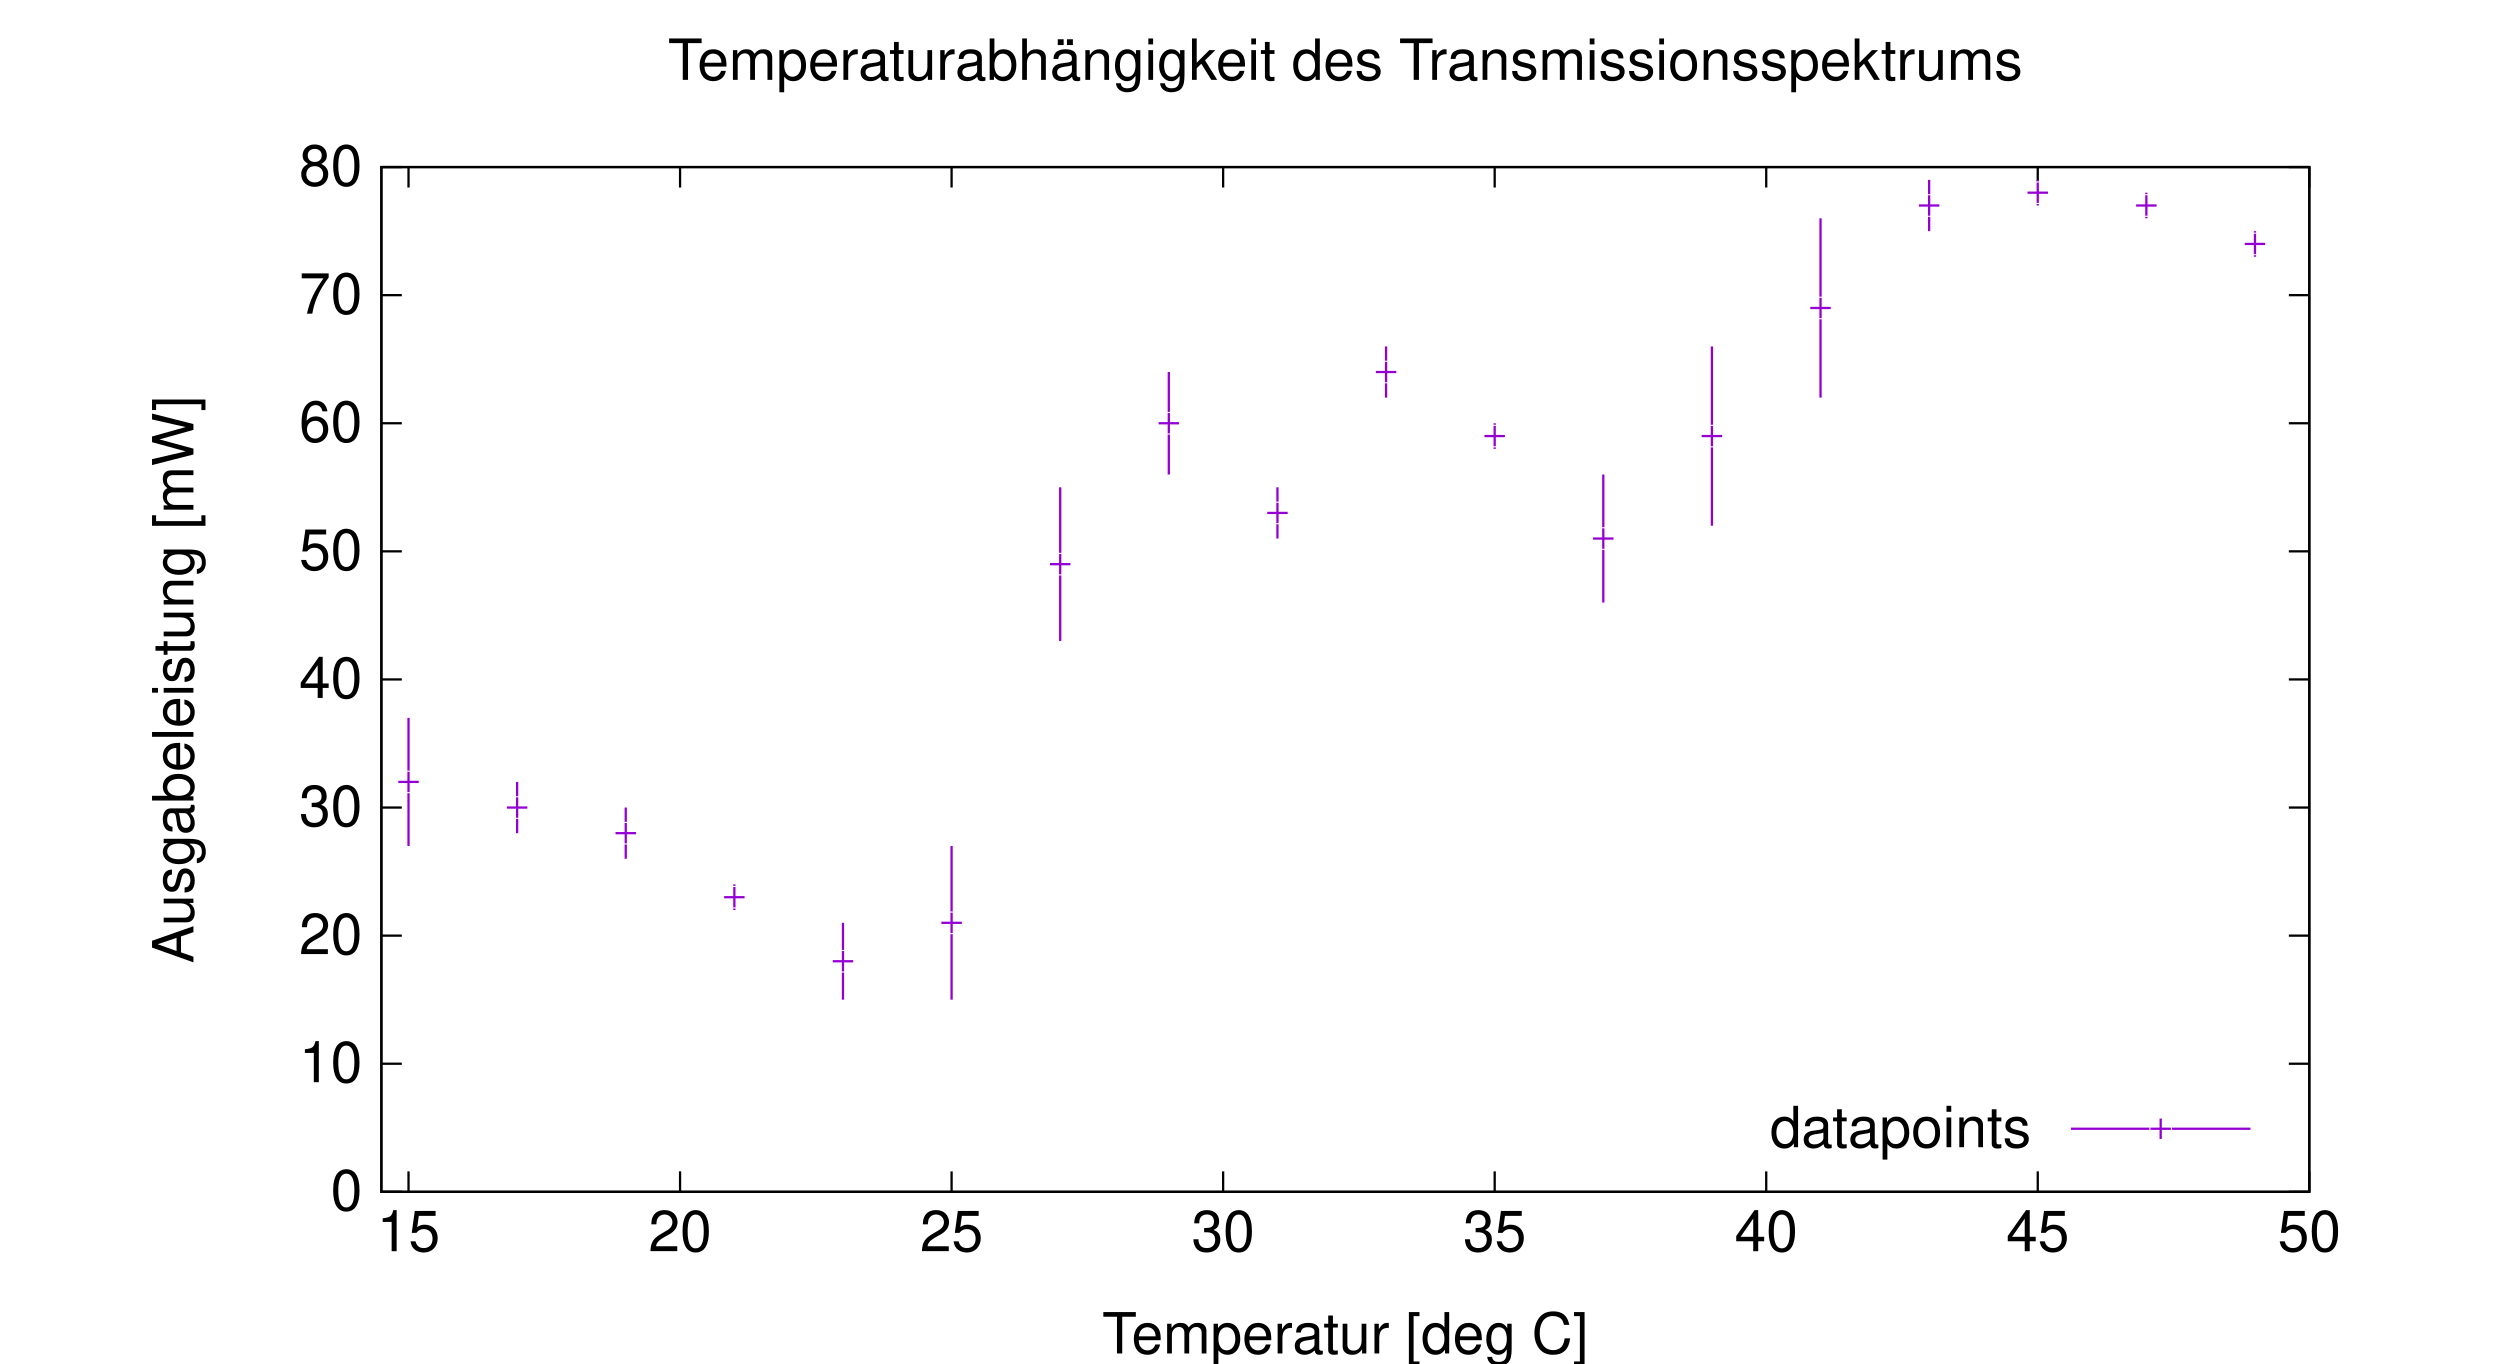
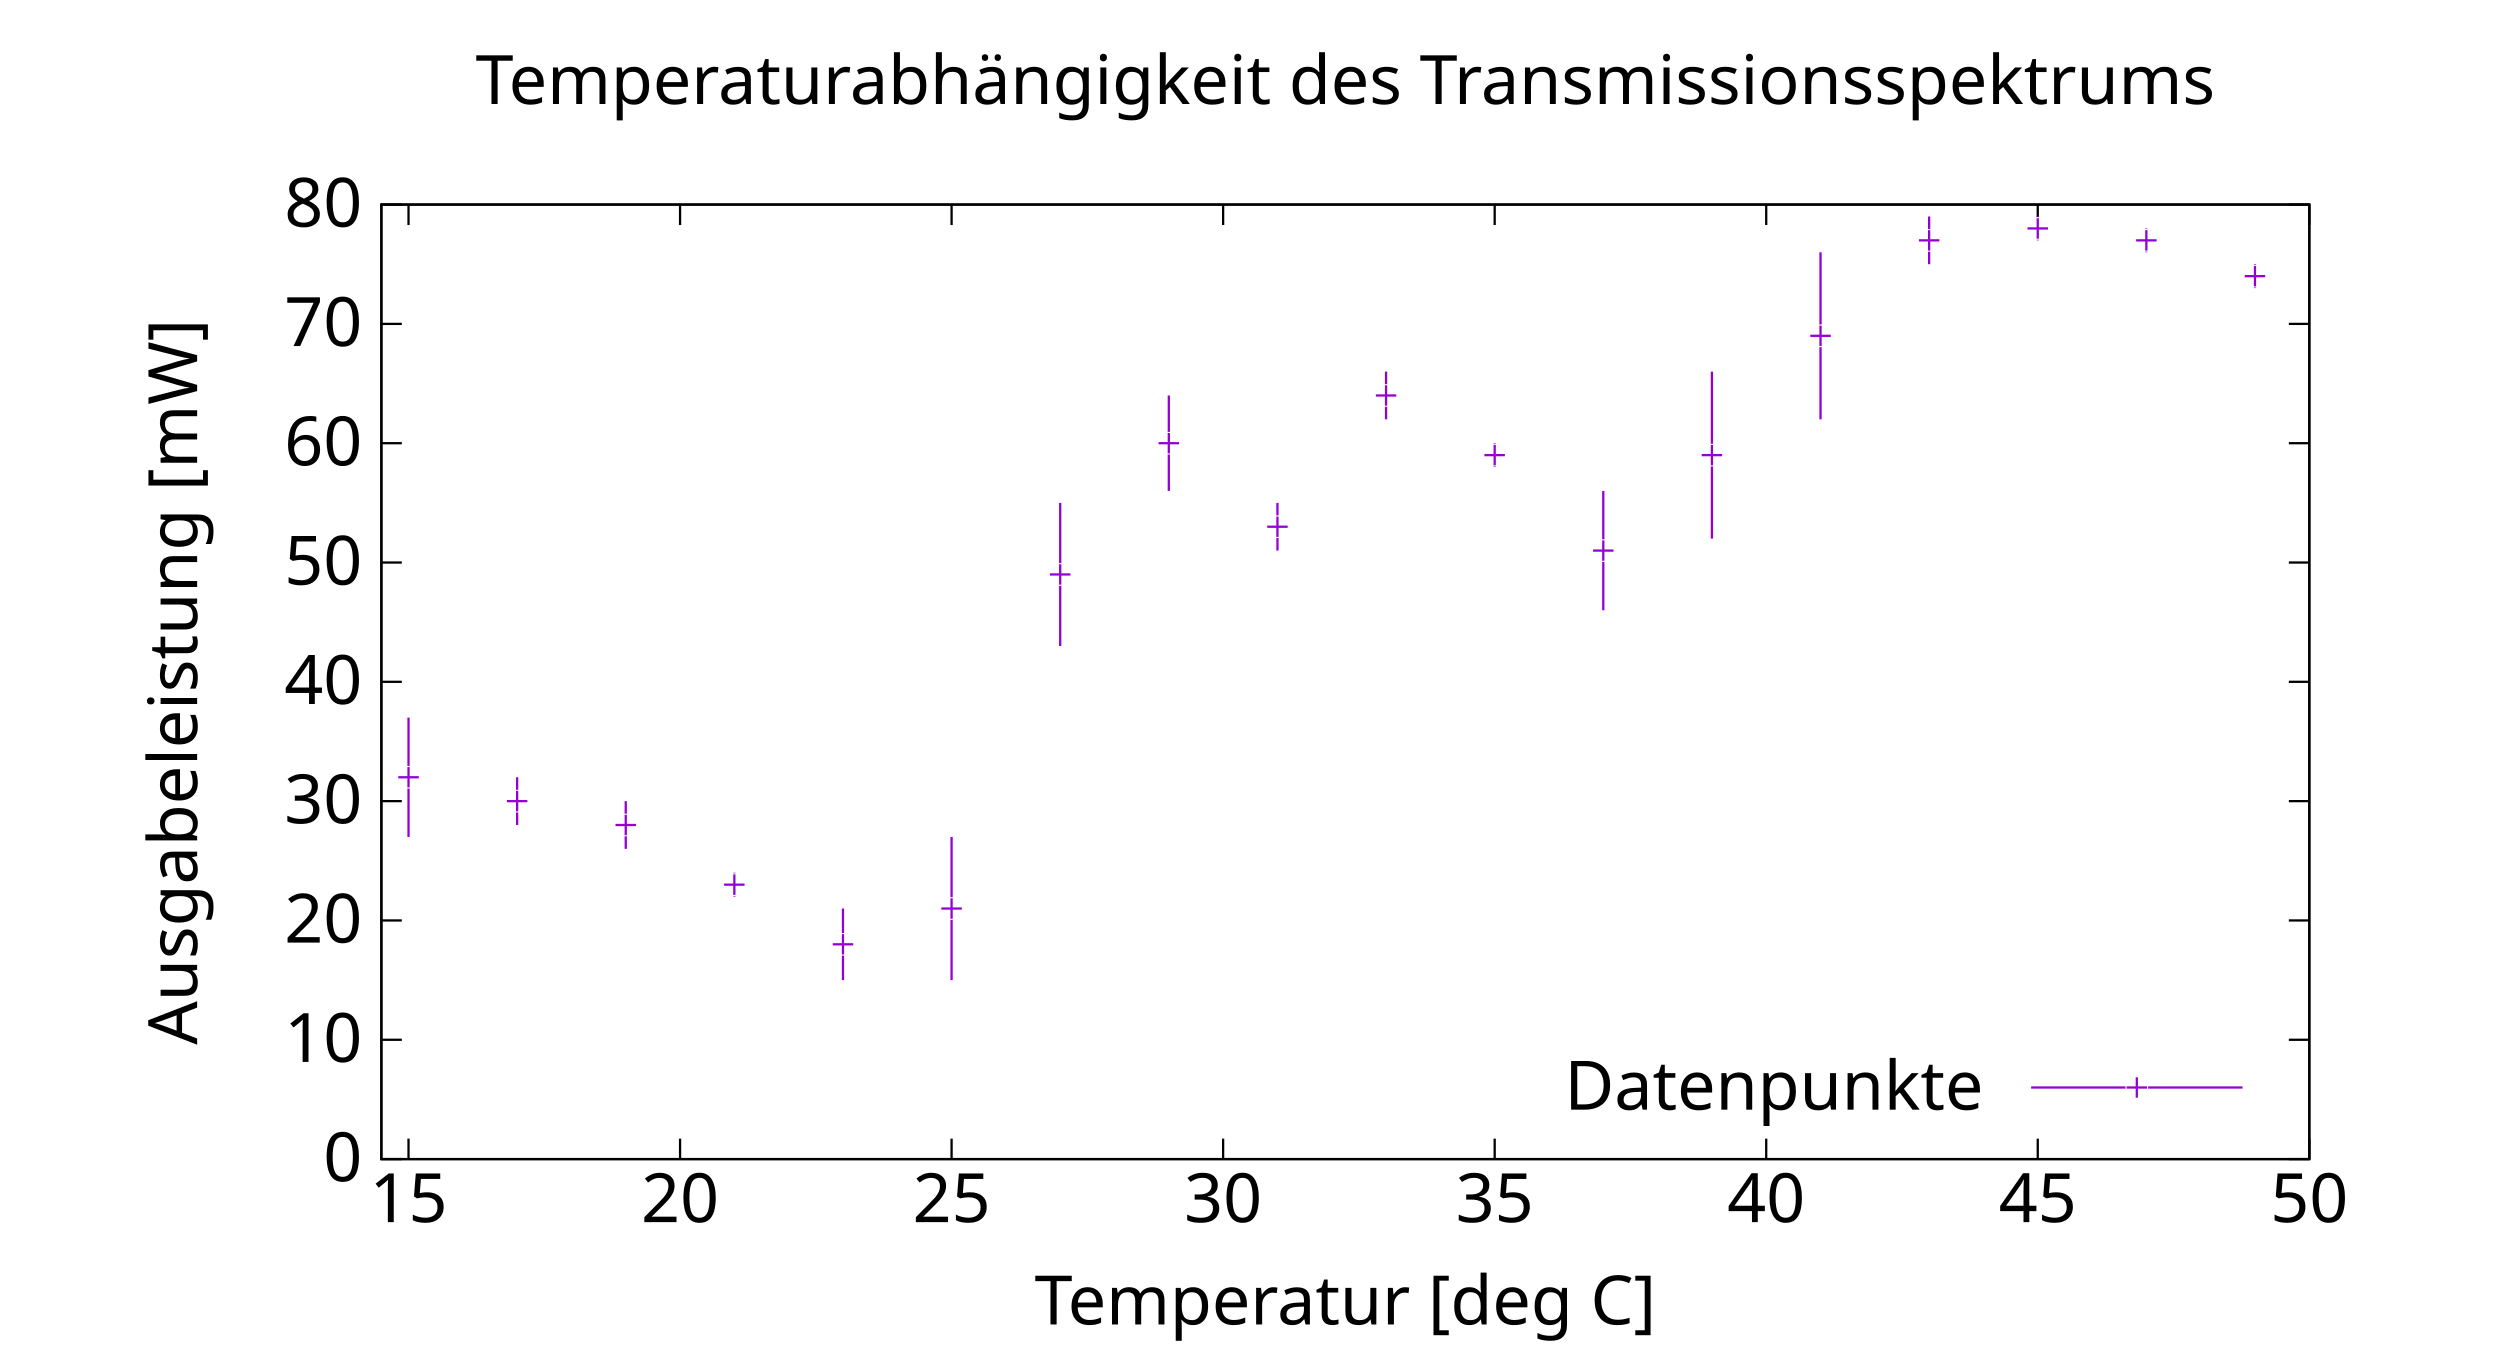
<svg xmlns="http://www.w3.org/2000/svg" xmlns:xlink="http://www.w3.org/1999/xlink" width="1100" height="600" viewBox="0 0 1100 600">
  <g id="gnuplot_canvas">
    <rect x="0" y="0" width="1100" height="600" fill="none" />
    <defs>
      <circle id="gpDot" r="0.5" stroke-width="0.5" stroke="currentColor" />
      <path id="gpPt0" stroke-width="0.222" stroke="currentColor" d="M-1,0 h2 M0,-1 v2" />
      <path id="gpPt1" stroke-width="0.222" stroke="currentColor" d="M-1,-1 L1,1 M1,-1 L-1,1" />
      <path id="gpPt2" stroke-width="0.222" stroke="currentColor" d="M-1,0 L1,0 M0,-1 L0,1 M-1,-1 L1,1 M-1,1 L1,-1" />
      <rect id="gpPt3" stroke-width="0.222" stroke="currentColor" x="-1" y="-1" width="2" height="2" />
      <rect id="gpPt4" stroke-width="0.222" stroke="currentColor" fill="currentColor" x="-1" y="-1" width="2" height="2" />
      <circle id="gpPt5" stroke-width="0.222" stroke="currentColor" cx="0" cy="0" r="1" />
      <use xlink:href="#gpPt5" id="gpPt6" fill="currentColor" stroke="none" />
      <path id="gpPt7" stroke-width="0.222" stroke="currentColor" d="M0,-1.33 L-1.33,0.67 L1.33,0.67 z" />
      <use xlink:href="#gpPt7" id="gpPt8" fill="currentColor" stroke="none" />
      <use xlink:href="#gpPt7" id="gpPt9" stroke="currentColor" transform="rotate(180)" />
      <use xlink:href="#gpPt9" id="gpPt10" fill="currentColor" stroke="none" />
      <use xlink:href="#gpPt3" id="gpPt11" stroke="currentColor" transform="rotate(45)" />
      <use xlink:href="#gpPt11" id="gpPt12" fill="currentColor" stroke="none" />
      <path id="gpPt13" stroke-width="0.222" stroke="currentColor" d="M0,1.330 L1.265,0.411 L0.782,-1.067 L-0.782,-1.076 L-1.265,0.411 z" />
      <use xlink:href="#gpPt13" id="gpPt14" fill="currentColor" stroke="none" />
      <filter id="textbox" filterUnits="objectBoundingBox" x="0" y="0" height="1" width="1">
        <feFlood flood-color="white" flood-opacity="1" result="bgnd" />
        <feComposite in="SourceGraphic" in2="bgnd" operator="atop" />
      </filter>
      <filter id="greybox" filterUnits="objectBoundingBox" x="0" y="0" height="1" width="1">
        <feFlood flood-color="lightgrey" flood-opacity="1" result="grey" />
        <feComposite in="SourceGraphic" in2="grey" operator="atop" />
      </filter>
    </defs>
    <g fill="none" color="white" stroke="currentColor" stroke-width="1.00" stroke-linecap="butt" stroke-linejoin="miter">
</g>
    <g fill="none" color="black" stroke="currentColor" stroke-width="1.00" stroke-linecap="butt" stroke-linejoin="miter">
-       <path stroke="black" d="M167.80,524.40 L176.80,524.40 M1016.09,524.40 L1007.09,524.40  " />
-       <g transform="translate(159.41,532.53)" stroke="none" fill="black" font-family="Helvetica" font-size="25.00" text-anchor="end">
-         <text>
-           <tspan font-family="Helvetica"> 0</tspan>
-         </text>
-       </g>
-     </g>
-     <g fill="none" color="black" stroke="currentColor" stroke-width="1.00" stroke-linecap="butt" stroke-linejoin="miter">
-       <path stroke="black" d="M167.80,468.04 L176.80,468.04 M1016.09,468.04 L1007.09,468.04  " />
-       <g transform="translate(159.41,476.17)" stroke="none" fill="black" font-family="Helvetica" font-size="25.00" text-anchor="end">
-         <text>
-           <tspan font-family="Helvetica"> 10</tspan>
-         </text>
-       </g>
-     </g>
-     <g fill="none" color="black" stroke="currentColor" stroke-width="1.00" stroke-linecap="butt" stroke-linejoin="miter">
-       <path stroke="black" d="M167.80,411.68 L176.80,411.68 M1016.09,411.68 L1007.09,411.68  " />
-       <g transform="translate(159.41,419.81)" stroke="none" fill="black" font-family="Helvetica" font-size="25.00" text-anchor="end">
-         <text>
-           <tspan font-family="Helvetica"> 20</tspan>
-         </text>
-       </g>
-     </g>
-     <g fill="none" color="black" stroke="currentColor" stroke-width="1.00" stroke-linecap="butt" stroke-linejoin="miter">
-       <path stroke="black" d="M167.80,355.32 L176.80,355.32 M1016.09,355.32 L1007.09,355.32  " />
-       <g transform="translate(159.41,363.45)" stroke="none" fill="black" font-family="Helvetica" font-size="25.00" text-anchor="end">
-         <text>
-           <tspan font-family="Helvetica"> 30</tspan>
-         </text>
-       </g>
-     </g>
-     <g fill="none" color="black" stroke="currentColor" stroke-width="1.00" stroke-linecap="butt" stroke-linejoin="miter">
-       <path stroke="black" d="M167.80,298.95 L176.80,298.95 M1016.09,298.95 L1007.09,298.95  " />
-       <g transform="translate(159.41,307.08)" stroke="none" fill="black" font-family="Helvetica" font-size="25.00" text-anchor="end">
-         <text>
-           <tspan font-family="Helvetica"> 40</tspan>
-         </text>
-       </g>
-     </g>
-     <g fill="none" color="black" stroke="currentColor" stroke-width="1.00" stroke-linecap="butt" stroke-linejoin="miter">
-       <path stroke="black" d="M167.80,242.59 L176.80,242.59 M1016.09,242.59 L1007.09,242.59  " />
-       <g transform="translate(159.41,250.72)" stroke="none" fill="black" font-family="Helvetica" font-size="25.00" text-anchor="end">
-         <text>
-           <tspan font-family="Helvetica"> 50</tspan>
-         </text>
-       </g>
-     </g>
-     <g fill="none" color="black" stroke="currentColor" stroke-width="1.00" stroke-linecap="butt" stroke-linejoin="miter">
-       <path stroke="black" d="M167.80,186.23 L176.80,186.23 M1016.09,186.23 L1007.09,186.23  " />
-       <g transform="translate(159.41,194.36)" stroke="none" fill="black" font-family="Helvetica" font-size="25.00" text-anchor="end">
-         <text>
-           <tspan font-family="Helvetica"> 60</tspan>
-         </text>
-       </g>
-     </g>
-     <g fill="none" color="black" stroke="currentColor" stroke-width="1.00" stroke-linecap="butt" stroke-linejoin="miter">
-       <path stroke="black" d="M167.80,129.87 L176.80,129.87 M1016.09,129.87 L1007.09,129.87  " />
-       <g transform="translate(159.41,138.00)" stroke="none" fill="black" font-family="Helvetica" font-size="25.00" text-anchor="end">
-         <text>
-           <tspan font-family="Helvetica"> 70</tspan>
-         </text>
-       </g>
-     </g>
-     <g fill="none" color="black" stroke="currentColor" stroke-width="1.00" stroke-linecap="butt" stroke-linejoin="miter">
-       <path stroke="black" d="M167.80,73.51 L176.80,73.51 M1016.09,73.51 L1007.09,73.51  " />
-       <g transform="translate(159.41,81.64)" stroke="none" fill="black" font-family="Helvetica" font-size="25.00" text-anchor="end">
-         <text>
-           <tspan font-family="Helvetica"> 80</tspan>
-         </text>
-       </g>
-     </g>
-     <g fill="none" color="black" stroke="currentColor" stroke-width="1.00" stroke-linecap="butt" stroke-linejoin="miter">
-       <path stroke="black" d="M179.75,524.40 L179.75,515.40 M179.75,73.51 L179.75,82.51  " />
-       <g transform="translate(179.75,550.53)" stroke="none" fill="black" font-family="Helvetica" font-size="25.00" text-anchor="middle">
-         <text>
-           <tspan font-family="Helvetica"> 15</tspan>
-         </text>
-       </g>
-     </g>
-     <g fill="none" color="black" stroke="currentColor" stroke-width="1.00" stroke-linecap="butt" stroke-linejoin="miter">
-       <path stroke="black" d="M299.23,524.40 L299.23,515.40 M299.23,73.51 L299.23,82.51  " />
-       <g transform="translate(299.23,550.53)" stroke="none" fill="black" font-family="Helvetica" font-size="25.00" text-anchor="middle">
-         <text>
-           <tspan font-family="Helvetica"> 20</tspan>
-         </text>
-       </g>
-     </g>
-     <g fill="none" color="black" stroke="currentColor" stroke-width="1.00" stroke-linecap="butt" stroke-linejoin="miter">
-       <path stroke="black" d="M418.70,524.40 L418.70,515.40 M418.70,73.51 L418.70,82.51  " />
-       <g transform="translate(418.70,550.53)" stroke="none" fill="black" font-family="Helvetica" font-size="25.00" text-anchor="middle">
-         <text>
-           <tspan font-family="Helvetica"> 25</tspan>
-         </text>
-       </g>
-     </g>
-     <g fill="none" color="black" stroke="currentColor" stroke-width="1.00" stroke-linecap="butt" stroke-linejoin="miter">
-       <path stroke="black" d="M538.18,524.40 L538.18,515.40 M538.18,73.51 L538.18,82.51  " />
-       <g transform="translate(538.18,550.53)" stroke="none" fill="black" font-family="Helvetica" font-size="25.00" text-anchor="middle">
-         <text>
-           <tspan font-family="Helvetica"> 30</tspan>
-         </text>
-       </g>
-     </g>
-     <g fill="none" color="black" stroke="currentColor" stroke-width="1.00" stroke-linecap="butt" stroke-linejoin="miter">
-       <path stroke="black" d="M657.66,524.40 L657.66,515.40 M657.66,73.51 L657.66,82.51  " />
-       <g transform="translate(657.66,550.53)" stroke="none" fill="black" font-family="Helvetica" font-size="25.00" text-anchor="middle">
-         <text>
-           <tspan font-family="Helvetica"> 35</tspan>
-         </text>
-       </g>
-     </g>
-     <g fill="none" color="black" stroke="currentColor" stroke-width="1.00" stroke-linecap="butt" stroke-linejoin="miter">
-       <path stroke="black" d="M777.14,524.40 L777.14,515.40 M777.14,73.51 L777.14,82.51  " />
-       <g transform="translate(777.14,550.53)" stroke="none" fill="black" font-family="Helvetica" font-size="25.00" text-anchor="middle">
-         <text>
-           <tspan font-family="Helvetica"> 40</tspan>
-         </text>
-       </g>
-     </g>
-     <g fill="none" color="black" stroke="currentColor" stroke-width="1.00" stroke-linecap="butt" stroke-linejoin="miter">
-       <path stroke="black" d="M896.61,524.40 L896.61,515.40 M896.61,73.51 L896.61,82.51  " />
-       <g transform="translate(896.61,550.53)" stroke="none" fill="black" font-family="Helvetica" font-size="25.00" text-anchor="middle">
-         <text>
-           <tspan font-family="Helvetica"> 45</tspan>
-         </text>
-       </g>
-     </g>
-     <g fill="none" color="black" stroke="currentColor" stroke-width="1.00" stroke-linecap="butt" stroke-linejoin="miter">
-       <path stroke="black" d="M1016.09,524.40 L1016.09,515.40 M1016.09,73.51 L1016.09,82.51  " />
-       <g transform="translate(1016.09,550.53)" stroke="none" fill="black" font-family="Helvetica" font-size="25.00" text-anchor="middle">
-         <text>
-           <tspan font-family="Helvetica"> 50</tspan>
-         </text>
-       </g>
-     </g>
-     <g fill="none" color="black" stroke="currentColor" stroke-width="1.00" stroke-linecap="butt" stroke-linejoin="miter">
- </g>
-     <g fill="none" color="black" stroke="currentColor" stroke-width="1.00" stroke-linecap="butt" stroke-linejoin="miter">
-       <path stroke="black" d="M167.80,73.51 L167.80,524.40 L1016.09,524.40 L1016.09,73.51 L167.80,73.51 Z  " />
-     </g>
-     <g fill="none" color="black" stroke="currentColor" stroke-width="1.00" stroke-linecap="butt" stroke-linejoin="miter">
-       <g transform="translate(85.11,298.96) rotate(270)" stroke="none" fill="black" font-family="Helvetica" font-size="25.00" text-anchor="middle">
-         <text>
-           <tspan font-family="Helvetica">Ausgabeleistung [mW]</tspan>
-         </text>
-       </g>
-     </g>
-     <g fill="none" color="black" stroke="currentColor" stroke-width="1.00" stroke-linecap="butt" stroke-linejoin="miter">
-       <g transform="translate(591.94,595.53)" stroke="none" fill="black" font-family="Helvetica" font-size="25.00" text-anchor="middle">
-         <text>
-           <tspan font-family="Helvetica">Temperatur [deg C]</tspan>
+       <path stroke="black" d="M167.80,510.00 L176.80,510.00 M1016.09,510.00 L1007.09,510.00  " />
+       <g transform="translate(159.41,519.75)" stroke="none" fill="black" font-family="Computer Modern" font-size="30.00" text-anchor="end">
+         <text>
+           <tspan font-family="Computer Modern"> 0</tspan>
+         </text>
+       </g>
+     </g>
+     <g fill="none" color="black" stroke="currentColor" stroke-width="1.00" stroke-linecap="butt" stroke-linejoin="miter">
+       <path stroke="black" d="M167.80,457.50 L176.80,457.50 M1016.09,457.50 L1007.09,457.50  " />
+       <g transform="translate(159.41,467.25)" stroke="none" fill="black" font-family="Computer Modern" font-size="30.00" text-anchor="end">
+         <text>
+           <tspan font-family="Computer Modern"> 10</tspan>
+         </text>
+       </g>
+     </g>
+     <g fill="none" color="black" stroke="currentColor" stroke-width="1.00" stroke-linecap="butt" stroke-linejoin="miter">
+       <path stroke="black" d="M167.80,405.00 L176.80,405.00 M1016.09,405.00 L1007.09,405.00  " />
+       <g transform="translate(159.41,414.75)" stroke="none" fill="black" font-family="Computer Modern" font-size="30.00" text-anchor="end">
+         <text>
+           <tspan font-family="Computer Modern"> 20</tspan>
+         </text>
+       </g>
+     </g>
+     <g fill="none" color="black" stroke="currentColor" stroke-width="1.00" stroke-linecap="butt" stroke-linejoin="miter">
+       <path stroke="black" d="M167.80,352.50 L176.80,352.50 M1016.09,352.50 L1007.09,352.50  " />
+       <g transform="translate(159.41,362.25)" stroke="none" fill="black" font-family="Computer Modern" font-size="30.00" text-anchor="end">
+         <text>
+           <tspan font-family="Computer Modern"> 30</tspan>
+         </text>
+       </g>
+     </g>
+     <g fill="none" color="black" stroke="currentColor" stroke-width="1.00" stroke-linecap="butt" stroke-linejoin="miter">
+       <path stroke="black" d="M167.80,300.00 L176.80,300.00 M1016.09,300.00 L1007.09,300.00  " />
+       <g transform="translate(159.41,309.75)" stroke="none" fill="black" font-family="Computer Modern" font-size="30.00" text-anchor="end">
+         <text>
+           <tspan font-family="Computer Modern"> 40</tspan>
+         </text>
+       </g>
+     </g>
+     <g fill="none" color="black" stroke="currentColor" stroke-width="1.00" stroke-linecap="butt" stroke-linejoin="miter">
+       <path stroke="black" d="M167.80,247.51 L176.80,247.51 M1016.09,247.51 L1007.09,247.51  " />
+       <g transform="translate(159.41,257.26)" stroke="none" fill="black" font-family="Computer Modern" font-size="30.00" text-anchor="end">
+         <text>
+           <tspan font-family="Computer Modern"> 50</tspan>
+         </text>
+       </g>
+     </g>
+     <g fill="none" color="black" stroke="currentColor" stroke-width="1.00" stroke-linecap="butt" stroke-linejoin="miter">
+       <path stroke="black" d="M167.80,195.01 L176.80,195.01 M1016.09,195.01 L1007.09,195.01  " />
+       <g transform="translate(159.41,204.76)" stroke="none" fill="black" font-family="Computer Modern" font-size="30.00" text-anchor="end">
+         <text>
+           <tspan font-family="Computer Modern"> 60</tspan>
+         </text>
+       </g>
+     </g>
+     <g fill="none" color="black" stroke="currentColor" stroke-width="1.00" stroke-linecap="butt" stroke-linejoin="miter">
+       <path stroke="black" d="M167.80,142.51 L176.80,142.51 M1016.09,142.51 L1007.09,142.51  " />
+       <g transform="translate(159.41,152.26)" stroke="none" fill="black" font-family="Computer Modern" font-size="30.00" text-anchor="end">
+         <text>
+           <tspan font-family="Computer Modern"> 70</tspan>
+         </text>
+       </g>
+     </g>
+     <g fill="none" color="black" stroke="currentColor" stroke-width="1.00" stroke-linecap="butt" stroke-linejoin="miter">
+       <path stroke="black" d="M167.80,90.01 L176.80,90.01 M1016.09,90.01 L1007.09,90.01  " />
+       <g transform="translate(159.41,99.76)" stroke="none" fill="black" font-family="Computer Modern" font-size="30.00" text-anchor="end">
+         <text>
+           <tspan font-family="Computer Modern"> 80</tspan>
+         </text>
+       </g>
+     </g>
+     <g fill="none" color="black" stroke="currentColor" stroke-width="1.00" stroke-linecap="butt" stroke-linejoin="miter">
+       <path stroke="black" d="M179.75,510.00 L179.75,501.00 M179.75,90.01 L179.75,99.01  " />
+       <g transform="translate(179.75,537.75)" stroke="none" fill="black" font-family="Computer Modern" font-size="30.00" text-anchor="middle">
+         <text>
+           <tspan font-family="Computer Modern"> 15</tspan>
+         </text>
+       </g>
+     </g>
+     <g fill="none" color="black" stroke="currentColor" stroke-width="1.00" stroke-linecap="butt" stroke-linejoin="miter">
+       <path stroke="black" d="M299.23,510.00 L299.23,501.00 M299.23,90.01 L299.23,99.01  " />
+       <g transform="translate(299.23,537.75)" stroke="none" fill="black" font-family="Computer Modern" font-size="30.00" text-anchor="middle">
+         <text>
+           <tspan font-family="Computer Modern"> 20</tspan>
+         </text>
+       </g>
+     </g>
+     <g fill="none" color="black" stroke="currentColor" stroke-width="1.00" stroke-linecap="butt" stroke-linejoin="miter">
+       <path stroke="black" d="M418.70,510.00 L418.70,501.00 M418.70,90.01 L418.70,99.01  " />
+       <g transform="translate(418.70,537.75)" stroke="none" fill="black" font-family="Computer Modern" font-size="30.00" text-anchor="middle">
+         <text>
+           <tspan font-family="Computer Modern"> 25</tspan>
+         </text>
+       </g>
+     </g>
+     <g fill="none" color="black" stroke="currentColor" stroke-width="1.00" stroke-linecap="butt" stroke-linejoin="miter">
+       <path stroke="black" d="M538.18,510.00 L538.18,501.00 M538.18,90.01 L538.18,99.01  " />
+       <g transform="translate(538.18,537.75)" stroke="none" fill="black" font-family="Computer Modern" font-size="30.00" text-anchor="middle">
+         <text>
+           <tspan font-family="Computer Modern"> 30</tspan>
+         </text>
+       </g>
+     </g>
+     <g fill="none" color="black" stroke="currentColor" stroke-width="1.00" stroke-linecap="butt" stroke-linejoin="miter">
+       <path stroke="black" d="M657.66,510.00 L657.66,501.00 M657.66,90.01 L657.66,99.01  " />
+       <g transform="translate(657.66,537.75)" stroke="none" fill="black" font-family="Computer Modern" font-size="30.00" text-anchor="middle">
+         <text>
+           <tspan font-family="Computer Modern"> 35</tspan>
+         </text>
+       </g>
+     </g>
+     <g fill="none" color="black" stroke="currentColor" stroke-width="1.00" stroke-linecap="butt" stroke-linejoin="miter">
+       <path stroke="black" d="M777.14,510.00 L777.14,501.00 M777.14,90.01 L777.14,99.01  " />
+       <g transform="translate(777.14,537.75)" stroke="none" fill="black" font-family="Computer Modern" font-size="30.00" text-anchor="middle">
+         <text>
+           <tspan font-family="Computer Modern"> 40</tspan>
+         </text>
+       </g>
+     </g>
+     <g fill="none" color="black" stroke="currentColor" stroke-width="1.00" stroke-linecap="butt" stroke-linejoin="miter">
+       <path stroke="black" d="M896.61,510.00 L896.61,501.00 M896.61,90.01 L896.61,99.01  " />
+       <g transform="translate(896.61,537.75)" stroke="none" fill="black" font-family="Computer Modern" font-size="30.00" text-anchor="middle">
+         <text>
+           <tspan font-family="Computer Modern"> 45</tspan>
+         </text>
+       </g>
+     </g>
+     <g fill="none" color="black" stroke="currentColor" stroke-width="1.00" stroke-linecap="butt" stroke-linejoin="miter">
+       <path stroke="black" d="M1016.09,510.00 L1016.09,501.00 M1016.09,90.01 L1016.09,99.01  " />
+       <g transform="translate(1016.09,537.75)" stroke="none" fill="black" font-family="Computer Modern" font-size="30.00" text-anchor="middle">
+         <text>
+           <tspan font-family="Computer Modern"> 50</tspan>
+         </text>
+       </g>
+     </g>
+     <g fill="none" color="black" stroke="currentColor" stroke-width="1.00" stroke-linecap="butt" stroke-linejoin="miter">
+ </g>
+     <g fill="none" color="black" stroke="currentColor" stroke-width="1.00" stroke-linecap="butt" stroke-linejoin="miter">
+       <path stroke="black" d="M167.80,90.01 L167.80,510.00 L1016.09,510.00 L1016.09,90.01 L167.80,90.01 Z  " />
+     </g>
+     <g fill="none" color="black" stroke="currentColor" stroke-width="1.00" stroke-linecap="butt" stroke-linejoin="miter">
+       <g transform="translate(86.74,300.01) rotate(270)" stroke="none" fill="black" font-family="Computer Modern" font-size="30.00" text-anchor="middle">
+         <text>
+           <tspan font-family="Computer Modern">Ausgabeleistung [mW]</tspan>
+         </text>
+       </g>
+     </g>
+     <g fill="none" color="black" stroke="currentColor" stroke-width="1.00" stroke-linecap="butt" stroke-linejoin="miter">
+       <g transform="translate(591.94,582.75)" stroke="none" fill="black" font-family="Computer Modern" font-size="30.00" text-anchor="middle">
+         <text>
+           <tspan font-family="Computer Modern">Temperatur [deg C]</tspan>
        </text>
      </g>
    </g>
    <g fill="none" color="black" stroke="currentColor" stroke-width="1.00" stroke-linecap="butt" stroke-linejoin="miter">
</g>
    <g id="gnuplot_plot_1">
      <g fill="none" color="black" stroke="currentColor" stroke-width="1.00" stroke-linecap="butt" stroke-linejoin="miter">
-         <g transform="translate(893.70,504.78)" stroke="none" fill="black" font-family="Helvetica" font-size="25.00" text-anchor="end">
+         <g transform="translate(872.70,488.25)" stroke="none" fill="black" font-family="Computer Modern" font-size="30.00" text-anchor="end">
          <text>
-             <tspan font-family="Helvetica">datapoints</tspan>
+             <tspan font-family="Computer Modern">Datenpunkte</tspan>
          </text>
        </g>
      </g>
      <g fill="none" color="black" stroke="currentColor" stroke-width="1.00" stroke-linecap="butt" stroke-linejoin="miter">
-         <path stroke="rgb(148,   0, 211)" d="M911.20,496.65 L990.20,496.65 M179.75,372.22 L179.75,315.86 M227.54,366.59 L227.54,344.04 M275.33,377.86 L275.33,355.32   M323.12,400.41 L323.12,389.13 M370.91,439.86 L370.91,406.04 M418.70,439.86 L418.70,372.22 M466.49,282.05 L466.49,214.41   M514.28,208.78 L514.28,163.69 M562.08,236.96 L562.08,214.41 M609.87,174.96 L609.87,152.42 M657.66,197.50 L657.66,186.23   M705.45,265.14 L705.45,208.78 M753.24,231.32 L753.24,152.42 M801.03,174.96 L801.03,96.05 M848.82,101.69 L848.82,79.15   M896.61,90.42 L896.61,79.15 M944.40,96.05 L944.40,84.78 M992.19,112.96 L992.19,101.69  " />
-       </g>
-       <g fill="none" color="black" stroke="currentColor" stroke-width="1.00" stroke-linecap="butt" stroke-linejoin="miter">
-         <use xlink:href="#gpPt6" transform="translate(179.75,344.04) scale(4.50)" color="white" />
-       </g>
-       <g fill="none" color="black" stroke="currentColor" stroke-width="1.00" stroke-linecap="butt" stroke-linejoin="miter">
-         <use xlink:href="#gpPt0" transform="translate(179.75,344.04) scale(4.50)" color="rgb(148,   0, 211)" />
-         <use xlink:href="#gpPt6" transform="translate(227.54,355.32) scale(4.50)" color="white" />
-       </g>
-       <g fill="none" color="black" stroke="currentColor" stroke-width="1.00" stroke-linecap="butt" stroke-linejoin="miter">
-         <use xlink:href="#gpPt0" transform="translate(227.54,355.32) scale(4.50)" color="rgb(148,   0, 211)" />
-         <use xlink:href="#gpPt6" transform="translate(275.33,366.59) scale(4.50)" color="white" />
-       </g>
-       <g fill="none" color="black" stroke="currentColor" stroke-width="1.00" stroke-linecap="butt" stroke-linejoin="miter">
-         <use xlink:href="#gpPt0" transform="translate(275.33,366.59) scale(4.50)" color="rgb(148,   0, 211)" />
-         <use xlink:href="#gpPt6" transform="translate(323.12,394.77) scale(4.50)" color="white" />
-       </g>
-       <g fill="none" color="black" stroke="currentColor" stroke-width="1.00" stroke-linecap="butt" stroke-linejoin="miter">
-         <use xlink:href="#gpPt0" transform="translate(323.12,394.77) scale(4.50)" color="rgb(148,   0, 211)" />
-         <use xlink:href="#gpPt6" transform="translate(370.91,422.95) scale(4.50)" color="white" />
-       </g>
-       <g fill="none" color="black" stroke="currentColor" stroke-width="1.00" stroke-linecap="butt" stroke-linejoin="miter">
-         <use xlink:href="#gpPt0" transform="translate(370.91,422.95) scale(4.50)" color="rgb(148,   0, 211)" />
-         <use xlink:href="#gpPt6" transform="translate(418.70,406.04) scale(4.50)" color="white" />
-       </g>
-       <g fill="none" color="black" stroke="currentColor" stroke-width="1.00" stroke-linecap="butt" stroke-linejoin="miter">
-         <use xlink:href="#gpPt0" transform="translate(418.70,406.04) scale(4.50)" color="rgb(148,   0, 211)" />
-         <use xlink:href="#gpPt6" transform="translate(466.49,248.23) scale(4.50)" color="white" />
-       </g>
-       <g fill="none" color="black" stroke="currentColor" stroke-width="1.00" stroke-linecap="butt" stroke-linejoin="miter">
-         <use xlink:href="#gpPt0" transform="translate(466.49,248.23) scale(4.50)" color="rgb(148,   0, 211)" />
-         <use xlink:href="#gpPt6" transform="translate(514.28,186.23) scale(4.50)" color="white" />
-       </g>
-       <g fill="none" color="black" stroke="currentColor" stroke-width="1.00" stroke-linecap="butt" stroke-linejoin="miter">
-         <use xlink:href="#gpPt0" transform="translate(514.28,186.23) scale(4.50)" color="rgb(148,   0, 211)" />
-         <use xlink:href="#gpPt6" transform="translate(562.08,225.69) scale(4.50)" color="white" />
-       </g>
-       <g fill="none" color="black" stroke="currentColor" stroke-width="1.00" stroke-linecap="butt" stroke-linejoin="miter">
-         <use xlink:href="#gpPt0" transform="translate(562.08,225.69) scale(4.50)" color="rgb(148,   0, 211)" />
-         <use xlink:href="#gpPt6" transform="translate(609.87,163.69) scale(4.50)" color="white" />
-       </g>
-       <g fill="none" color="black" stroke="currentColor" stroke-width="1.00" stroke-linecap="butt" stroke-linejoin="miter">
-         <use xlink:href="#gpPt0" transform="translate(609.87,163.69) scale(4.50)" color="rgb(148,   0, 211)" />
-         <use xlink:href="#gpPt6" transform="translate(657.66,191.87) scale(4.50)" color="white" />
-       </g>
-       <g fill="none" color="black" stroke="currentColor" stroke-width="1.00" stroke-linecap="butt" stroke-linejoin="miter">
-         <use xlink:href="#gpPt0" transform="translate(657.66,191.87) scale(4.50)" color="rgb(148,   0, 211)" />
-         <use xlink:href="#gpPt6" transform="translate(705.45,236.96) scale(4.50)" color="white" />
-       </g>
-       <g fill="none" color="black" stroke="currentColor" stroke-width="1.00" stroke-linecap="butt" stroke-linejoin="miter">
-         <use xlink:href="#gpPt0" transform="translate(705.45,236.96) scale(4.50)" color="rgb(148,   0, 211)" />
-         <use xlink:href="#gpPt6" transform="translate(753.24,191.87) scale(4.50)" color="white" />
-       </g>
-       <g fill="none" color="black" stroke="currentColor" stroke-width="1.00" stroke-linecap="butt" stroke-linejoin="miter">
-         <use xlink:href="#gpPt0" transform="translate(753.24,191.87) scale(4.50)" color="rgb(148,   0, 211)" />
-         <use xlink:href="#gpPt6" transform="translate(801.03,135.51) scale(4.50)" color="white" />
-       </g>
-       <g fill="none" color="black" stroke="currentColor" stroke-width="1.00" stroke-linecap="butt" stroke-linejoin="miter">
-         <use xlink:href="#gpPt0" transform="translate(801.03,135.51) scale(4.50)" color="rgb(148,   0, 211)" />
-         <use xlink:href="#gpPt6" transform="translate(848.82,90.42) scale(4.50)" color="white" />
-       </g>
-       <g fill="none" color="black" stroke="currentColor" stroke-width="1.00" stroke-linecap="butt" stroke-linejoin="miter">
-         <use xlink:href="#gpPt0" transform="translate(848.82,90.42) scale(4.50)" color="rgb(148,   0, 211)" />
-         <use xlink:href="#gpPt6" transform="translate(896.61,84.78) scale(4.50)" color="white" />
-       </g>
-       <g fill="none" color="black" stroke="currentColor" stroke-width="1.00" stroke-linecap="butt" stroke-linejoin="miter">
-         <use xlink:href="#gpPt0" transform="translate(896.61,84.78) scale(4.50)" color="rgb(148,   0, 211)" />
-         <use xlink:href="#gpPt6" transform="translate(944.40,90.42) scale(4.50)" color="white" />
-       </g>
-       <g fill="none" color="black" stroke="currentColor" stroke-width="1.00" stroke-linecap="butt" stroke-linejoin="miter">
-         <use xlink:href="#gpPt0" transform="translate(944.40,90.42) scale(4.50)" color="rgb(148,   0, 211)" />
-         <use xlink:href="#gpPt6" transform="translate(992.19,107.33) scale(4.50)" color="white" />
-       </g>
-       <g fill="none" color="black" stroke="currentColor" stroke-width="1.00" stroke-linecap="butt" stroke-linejoin="miter">
-         <use xlink:href="#gpPt0" transform="translate(992.19,107.33) scale(4.50)" color="rgb(148,   0, 211)" />
-         <use xlink:href="#gpPt6" transform="translate(950.70,496.65) scale(4.50)" color="white" />
-       </g>
-       <g fill="none" color="black" stroke="currentColor" stroke-width="1.00" stroke-linecap="butt" stroke-linejoin="miter">
-         <use xlink:href="#gpPt0" transform="translate(950.70,496.65) scale(4.50)" color="rgb(148,   0, 211)" />
+         <path stroke="rgb(148,   0, 211)" d="M893.70,478.50 L986.70,478.50 M179.75,368.25 L179.75,315.75 M227.54,363.00 L227.54,342.00 M275.33,373.50 L275.33,352.50   M323.12,394.50 L323.12,384.00 M370.91,431.25 L370.91,399.75 M418.70,431.25 L418.70,368.25 M466.49,284.26 L466.49,221.26   M514.28,216.01 L514.28,174.01 M562.08,242.26 L562.08,221.26 M609.87,184.51 L609.87,163.51 M657.66,205.51 L657.66,195.01   M705.45,268.51 L705.45,216.01 M753.24,237.01 L753.24,163.51 M801.03,184.51 L801.03,111.01 M848.82,116.26 L848.82,95.26   M896.61,105.76 L896.61,95.26 M944.40,111.01 L944.40,100.51 M992.19,126.76 L992.19,116.26  " />
+       </g>
+       <g fill="none" color="black" stroke="currentColor" stroke-width="1.00" stroke-linecap="butt" stroke-linejoin="miter">
+         <use xlink:href="#gpPt6" transform="translate(179.75,342.00) scale(4.50)" color="white" />
+       </g>
+       <g fill="none" color="black" stroke="currentColor" stroke-width="1.00" stroke-linecap="butt" stroke-linejoin="miter">
+         <use xlink:href="#gpPt0" transform="translate(179.75,342.00) scale(4.50)" color="rgb(148,   0, 211)" />
+         <use xlink:href="#gpPt6" transform="translate(227.54,352.50) scale(4.50)" color="white" />
+       </g>
+       <g fill="none" color="black" stroke="currentColor" stroke-width="1.00" stroke-linecap="butt" stroke-linejoin="miter">
+         <use xlink:href="#gpPt0" transform="translate(227.54,352.50) scale(4.50)" color="rgb(148,   0, 211)" />
+         <use xlink:href="#gpPt6" transform="translate(275.33,363.00) scale(4.50)" color="white" />
+       </g>
+       <g fill="none" color="black" stroke="currentColor" stroke-width="1.00" stroke-linecap="butt" stroke-linejoin="miter">
+         <use xlink:href="#gpPt0" transform="translate(275.33,363.00) scale(4.50)" color="rgb(148,   0, 211)" />
+         <use xlink:href="#gpPt6" transform="translate(323.12,389.25) scale(4.50)" color="white" />
+       </g>
+       <g fill="none" color="black" stroke="currentColor" stroke-width="1.00" stroke-linecap="butt" stroke-linejoin="miter">
+         <use xlink:href="#gpPt0" transform="translate(323.12,389.25) scale(4.50)" color="rgb(148,   0, 211)" />
+         <use xlink:href="#gpPt6" transform="translate(370.91,415.50) scale(4.50)" color="white" />
+       </g>
+       <g fill="none" color="black" stroke="currentColor" stroke-width="1.00" stroke-linecap="butt" stroke-linejoin="miter">
+         <use xlink:href="#gpPt0" transform="translate(370.91,415.50) scale(4.50)" color="rgb(148,   0, 211)" />
+         <use xlink:href="#gpPt6" transform="translate(418.70,399.75) scale(4.50)" color="white" />
+       </g>
+       <g fill="none" color="black" stroke="currentColor" stroke-width="1.00" stroke-linecap="butt" stroke-linejoin="miter">
+         <use xlink:href="#gpPt0" transform="translate(418.70,399.75) scale(4.50)" color="rgb(148,   0, 211)" />
+         <use xlink:href="#gpPt6" transform="translate(466.49,252.76) scale(4.50)" color="white" />
+       </g>
+       <g fill="none" color="black" stroke="currentColor" stroke-width="1.00" stroke-linecap="butt" stroke-linejoin="miter">
+         <use xlink:href="#gpPt0" transform="translate(466.49,252.76) scale(4.50)" color="rgb(148,   0, 211)" />
+         <use xlink:href="#gpPt6" transform="translate(514.28,195.01) scale(4.50)" color="white" />
+       </g>
+       <g fill="none" color="black" stroke="currentColor" stroke-width="1.00" stroke-linecap="butt" stroke-linejoin="miter">
+         <use xlink:href="#gpPt0" transform="translate(514.28,195.01) scale(4.50)" color="rgb(148,   0, 211)" />
+         <use xlink:href="#gpPt6" transform="translate(562.08,231.76) scale(4.50)" color="white" />
+       </g>
+       <g fill="none" color="black" stroke="currentColor" stroke-width="1.00" stroke-linecap="butt" stroke-linejoin="miter">
+         <use xlink:href="#gpPt0" transform="translate(562.08,231.76) scale(4.50)" color="rgb(148,   0, 211)" />
+         <use xlink:href="#gpPt6" transform="translate(609.87,174.01) scale(4.50)" color="white" />
+       </g>
+       <g fill="none" color="black" stroke="currentColor" stroke-width="1.00" stroke-linecap="butt" stroke-linejoin="miter">
+         <use xlink:href="#gpPt0" transform="translate(609.87,174.01) scale(4.50)" color="rgb(148,   0, 211)" />
+         <use xlink:href="#gpPt6" transform="translate(657.66,200.26) scale(4.50)" color="white" />
+       </g>
+       <g fill="none" color="black" stroke="currentColor" stroke-width="1.00" stroke-linecap="butt" stroke-linejoin="miter">
+         <use xlink:href="#gpPt0" transform="translate(657.66,200.26) scale(4.50)" color="rgb(148,   0, 211)" />
+         <use xlink:href="#gpPt6" transform="translate(705.45,242.26) scale(4.50)" color="white" />
+       </g>
+       <g fill="none" color="black" stroke="currentColor" stroke-width="1.00" stroke-linecap="butt" stroke-linejoin="miter">
+         <use xlink:href="#gpPt0" transform="translate(705.45,242.26) scale(4.50)" color="rgb(148,   0, 211)" />
+         <use xlink:href="#gpPt6" transform="translate(753.24,200.26) scale(4.50)" color="white" />
+       </g>
+       <g fill="none" color="black" stroke="currentColor" stroke-width="1.00" stroke-linecap="butt" stroke-linejoin="miter">
+         <use xlink:href="#gpPt0" transform="translate(753.24,200.26) scale(4.50)" color="rgb(148,   0, 211)" />
+         <use xlink:href="#gpPt6" transform="translate(801.03,147.76) scale(4.50)" color="white" />
+       </g>
+       <g fill="none" color="black" stroke="currentColor" stroke-width="1.00" stroke-linecap="butt" stroke-linejoin="miter">
+         <use xlink:href="#gpPt0" transform="translate(801.03,147.76) scale(4.50)" color="rgb(148,   0, 211)" />
+         <use xlink:href="#gpPt6" transform="translate(848.82,105.76) scale(4.50)" color="white" />
+       </g>
+       <g fill="none" color="black" stroke="currentColor" stroke-width="1.00" stroke-linecap="butt" stroke-linejoin="miter">
+         <use xlink:href="#gpPt0" transform="translate(848.82,105.76) scale(4.50)" color="rgb(148,   0, 211)" />
+         <use xlink:href="#gpPt6" transform="translate(896.61,100.51) scale(4.50)" color="white" />
+       </g>
+       <g fill="none" color="black" stroke="currentColor" stroke-width="1.00" stroke-linecap="butt" stroke-linejoin="miter">
+         <use xlink:href="#gpPt0" transform="translate(896.61,100.51) scale(4.50)" color="rgb(148,   0, 211)" />
+         <use xlink:href="#gpPt6" transform="translate(944.40,105.76) scale(4.50)" color="white" />
+       </g>
+       <g fill="none" color="black" stroke="currentColor" stroke-width="1.00" stroke-linecap="butt" stroke-linejoin="miter">
+         <use xlink:href="#gpPt0" transform="translate(944.40,105.76) scale(4.50)" color="rgb(148,   0, 211)" />
+         <use xlink:href="#gpPt6" transform="translate(992.19,121.51) scale(4.50)" color="white" />
+       </g>
+       <g fill="none" color="black" stroke="currentColor" stroke-width="1.00" stroke-linecap="butt" stroke-linejoin="miter">
+         <use xlink:href="#gpPt0" transform="translate(992.19,121.51) scale(4.50)" color="rgb(148,   0, 211)" />
+         <use xlink:href="#gpPt6" transform="translate(940.20,478.50) scale(4.50)" color="white" />
+       </g>
+       <g fill="none" color="black" stroke="currentColor" stroke-width="1.00" stroke-linecap="butt" stroke-linejoin="miter">
+         <use xlink:href="#gpPt0" transform="translate(940.20,478.50) scale(4.50)" color="rgb(148,   0, 211)" />
      </g>
    </g>
    <g fill="none" color="white" stroke="rgb(148,   0, 211)" stroke-width="2.00" stroke-linecap="butt" stroke-linejoin="miter">
</g>
    <g fill="none" color="black" stroke="currentColor" stroke-width="2.00" stroke-linecap="butt" stroke-linejoin="miter">
</g>
    <g fill="none" color="black" stroke="black" stroke-width="1.00" stroke-linecap="butt" stroke-linejoin="miter">
</g>
    <g fill="none" color="black" stroke="currentColor" stroke-width="1.00" stroke-linecap="butt" stroke-linejoin="miter">
-       <path stroke="black" d="M167.80,73.51 L167.80,524.40 L1016.09,524.40 L1016.09,73.51 L167.80,73.51 Z  " />
-     </g>
-     <g fill="none" color="black" stroke="currentColor" stroke-width="1.00" stroke-linecap="butt" stroke-linejoin="miter">
-       <g transform="translate(591.94,35.14)" stroke="none" fill="black" font-family="Helvetica" font-size="25.00" text-anchor="middle">
-         <text>
-           <tspan font-family="Helvetica">Temperaturabhängigkeit des Transmissionsspektrums</tspan>
+       <path stroke="black" d="M167.80,90.01 L167.80,510.00 L1016.09,510.00 L1016.09,90.01 L167.80,90.01 Z  " />
+     </g>
+     <g fill="none" color="black" stroke="currentColor" stroke-width="1.00" stroke-linecap="butt" stroke-linejoin="miter">
+       <g transform="translate(591.94,45.76)" stroke="none" fill="black" font-family="Computer Modern" font-size="30.00" text-anchor="middle">
+         <text>
+           <tspan font-family="Computer Modern">Temperaturabhängigkeit des Transmissionsspektrums</tspan>
        </text>
      </g>
    </g>
    <g fill="none" color="black" stroke="currentColor" stroke-width="1.00" stroke-linecap="butt" stroke-linejoin="miter">
</g>
  </g>
</svg>
